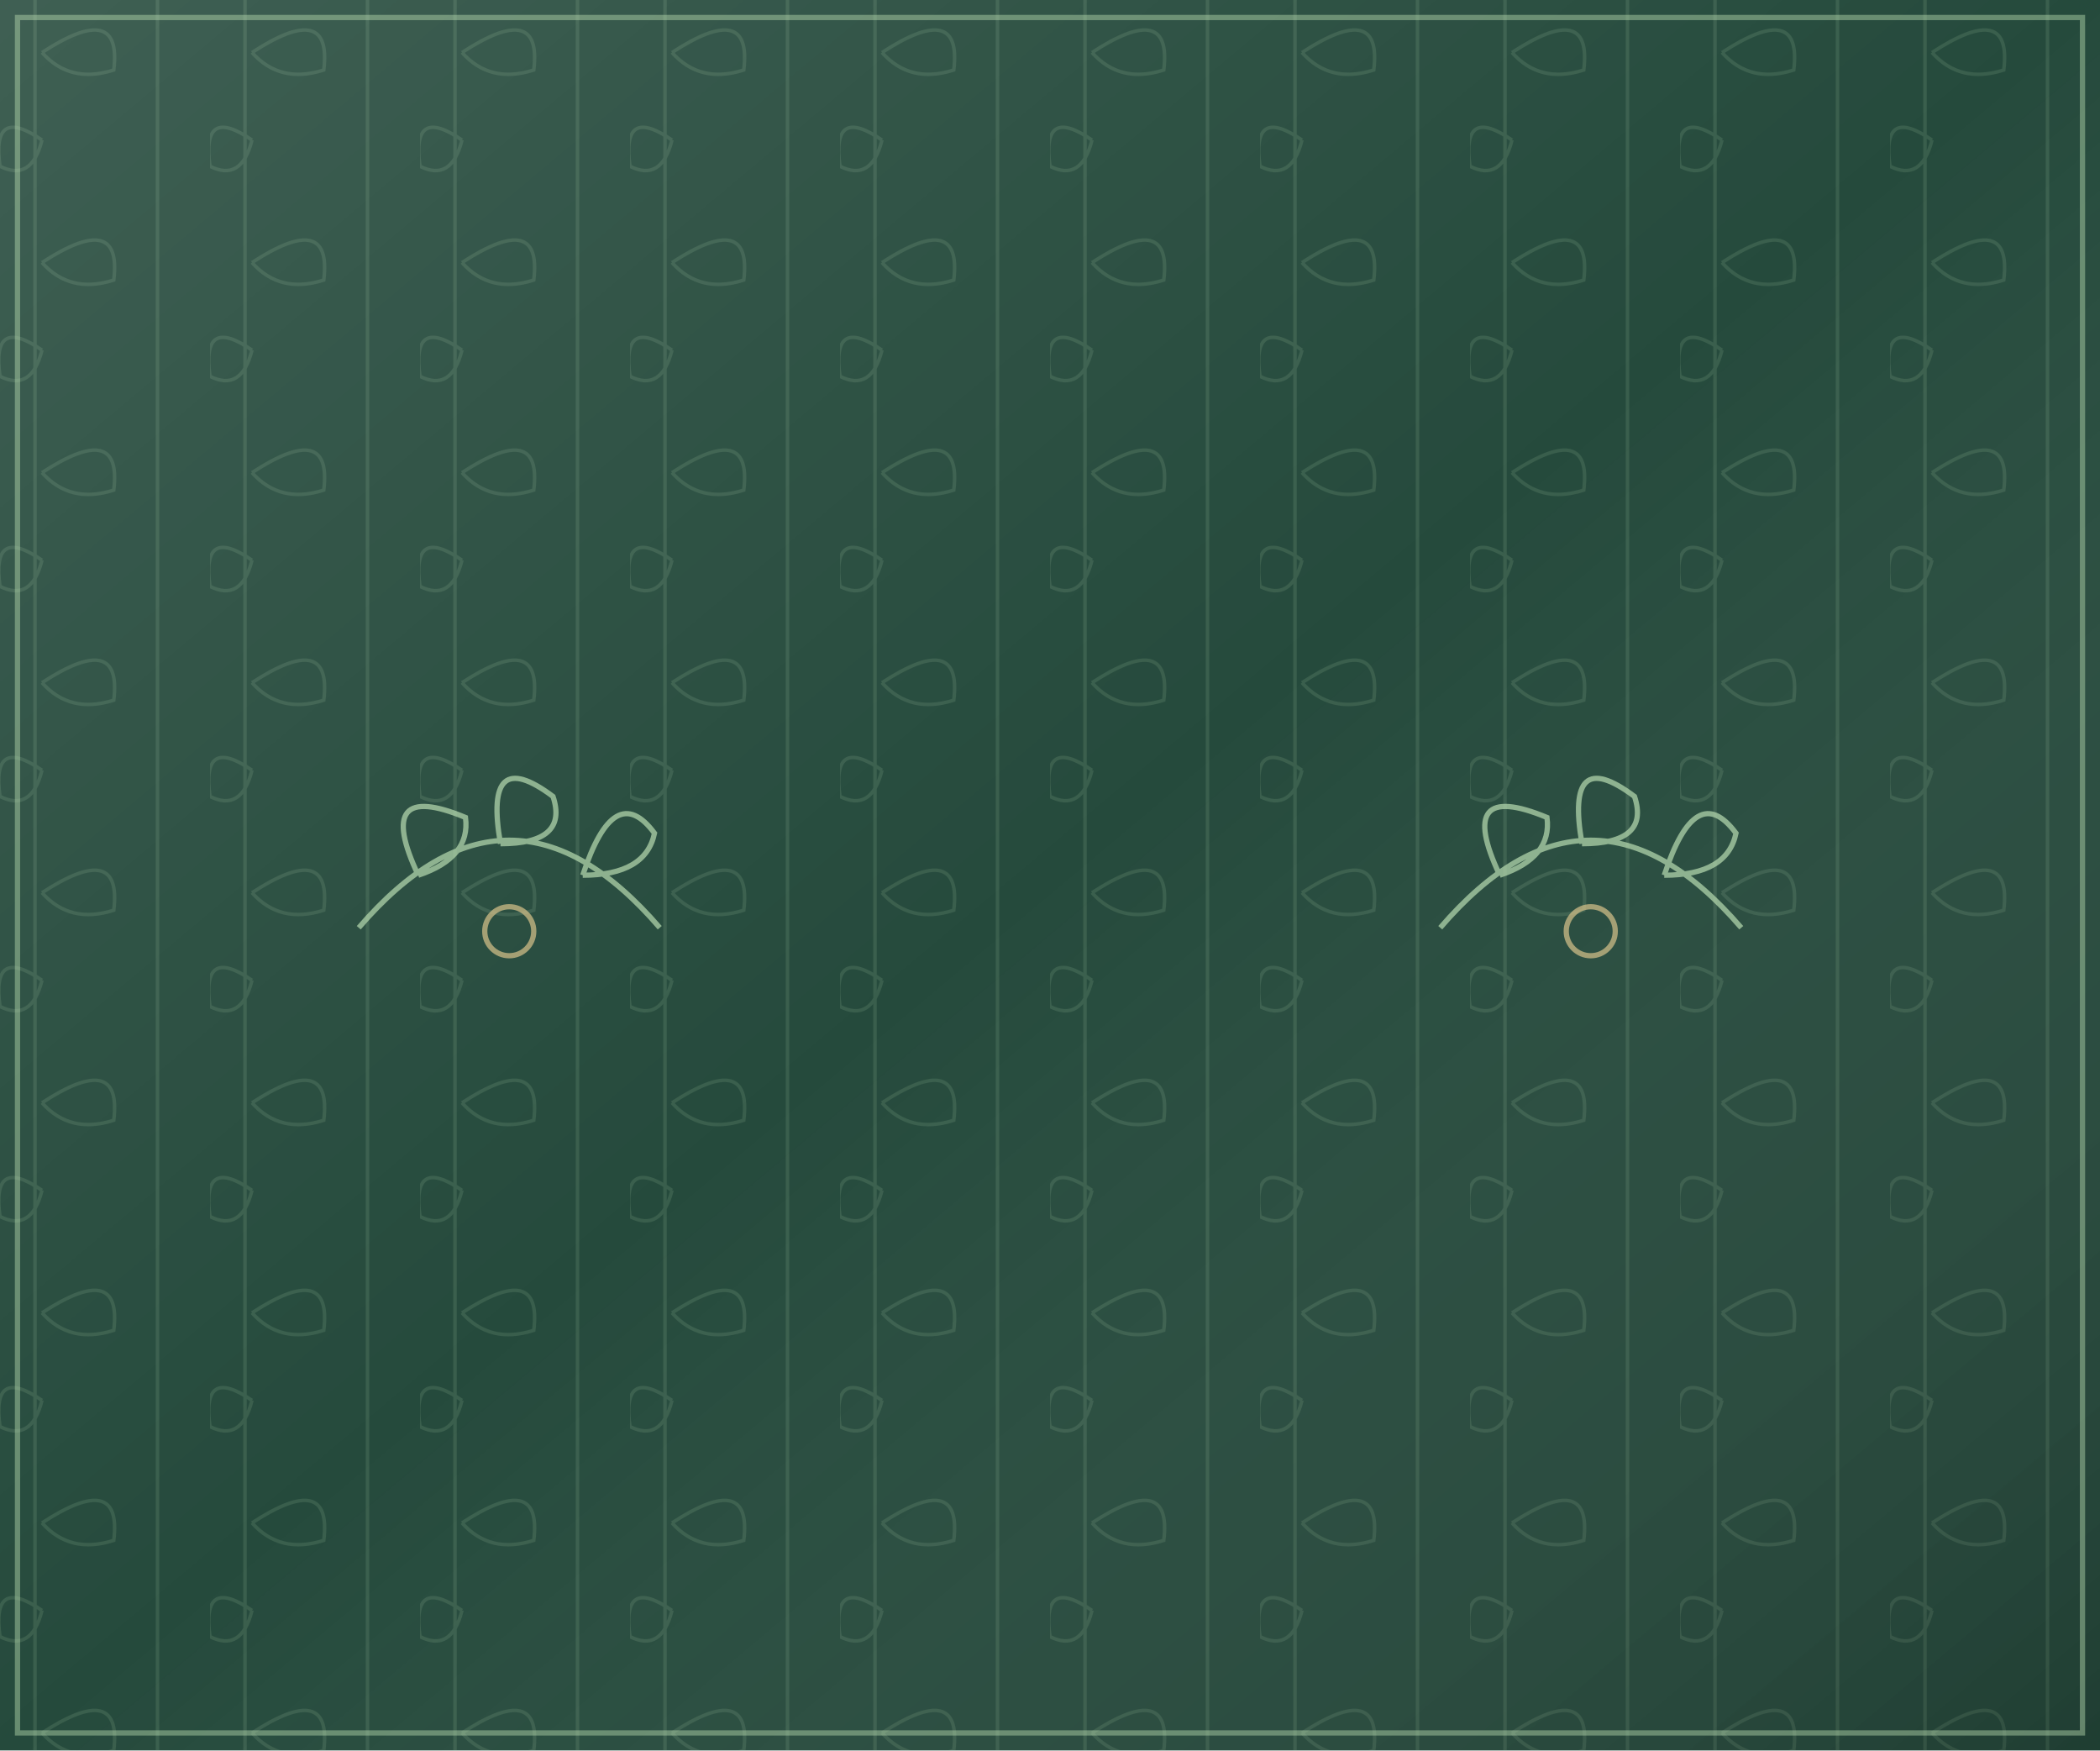
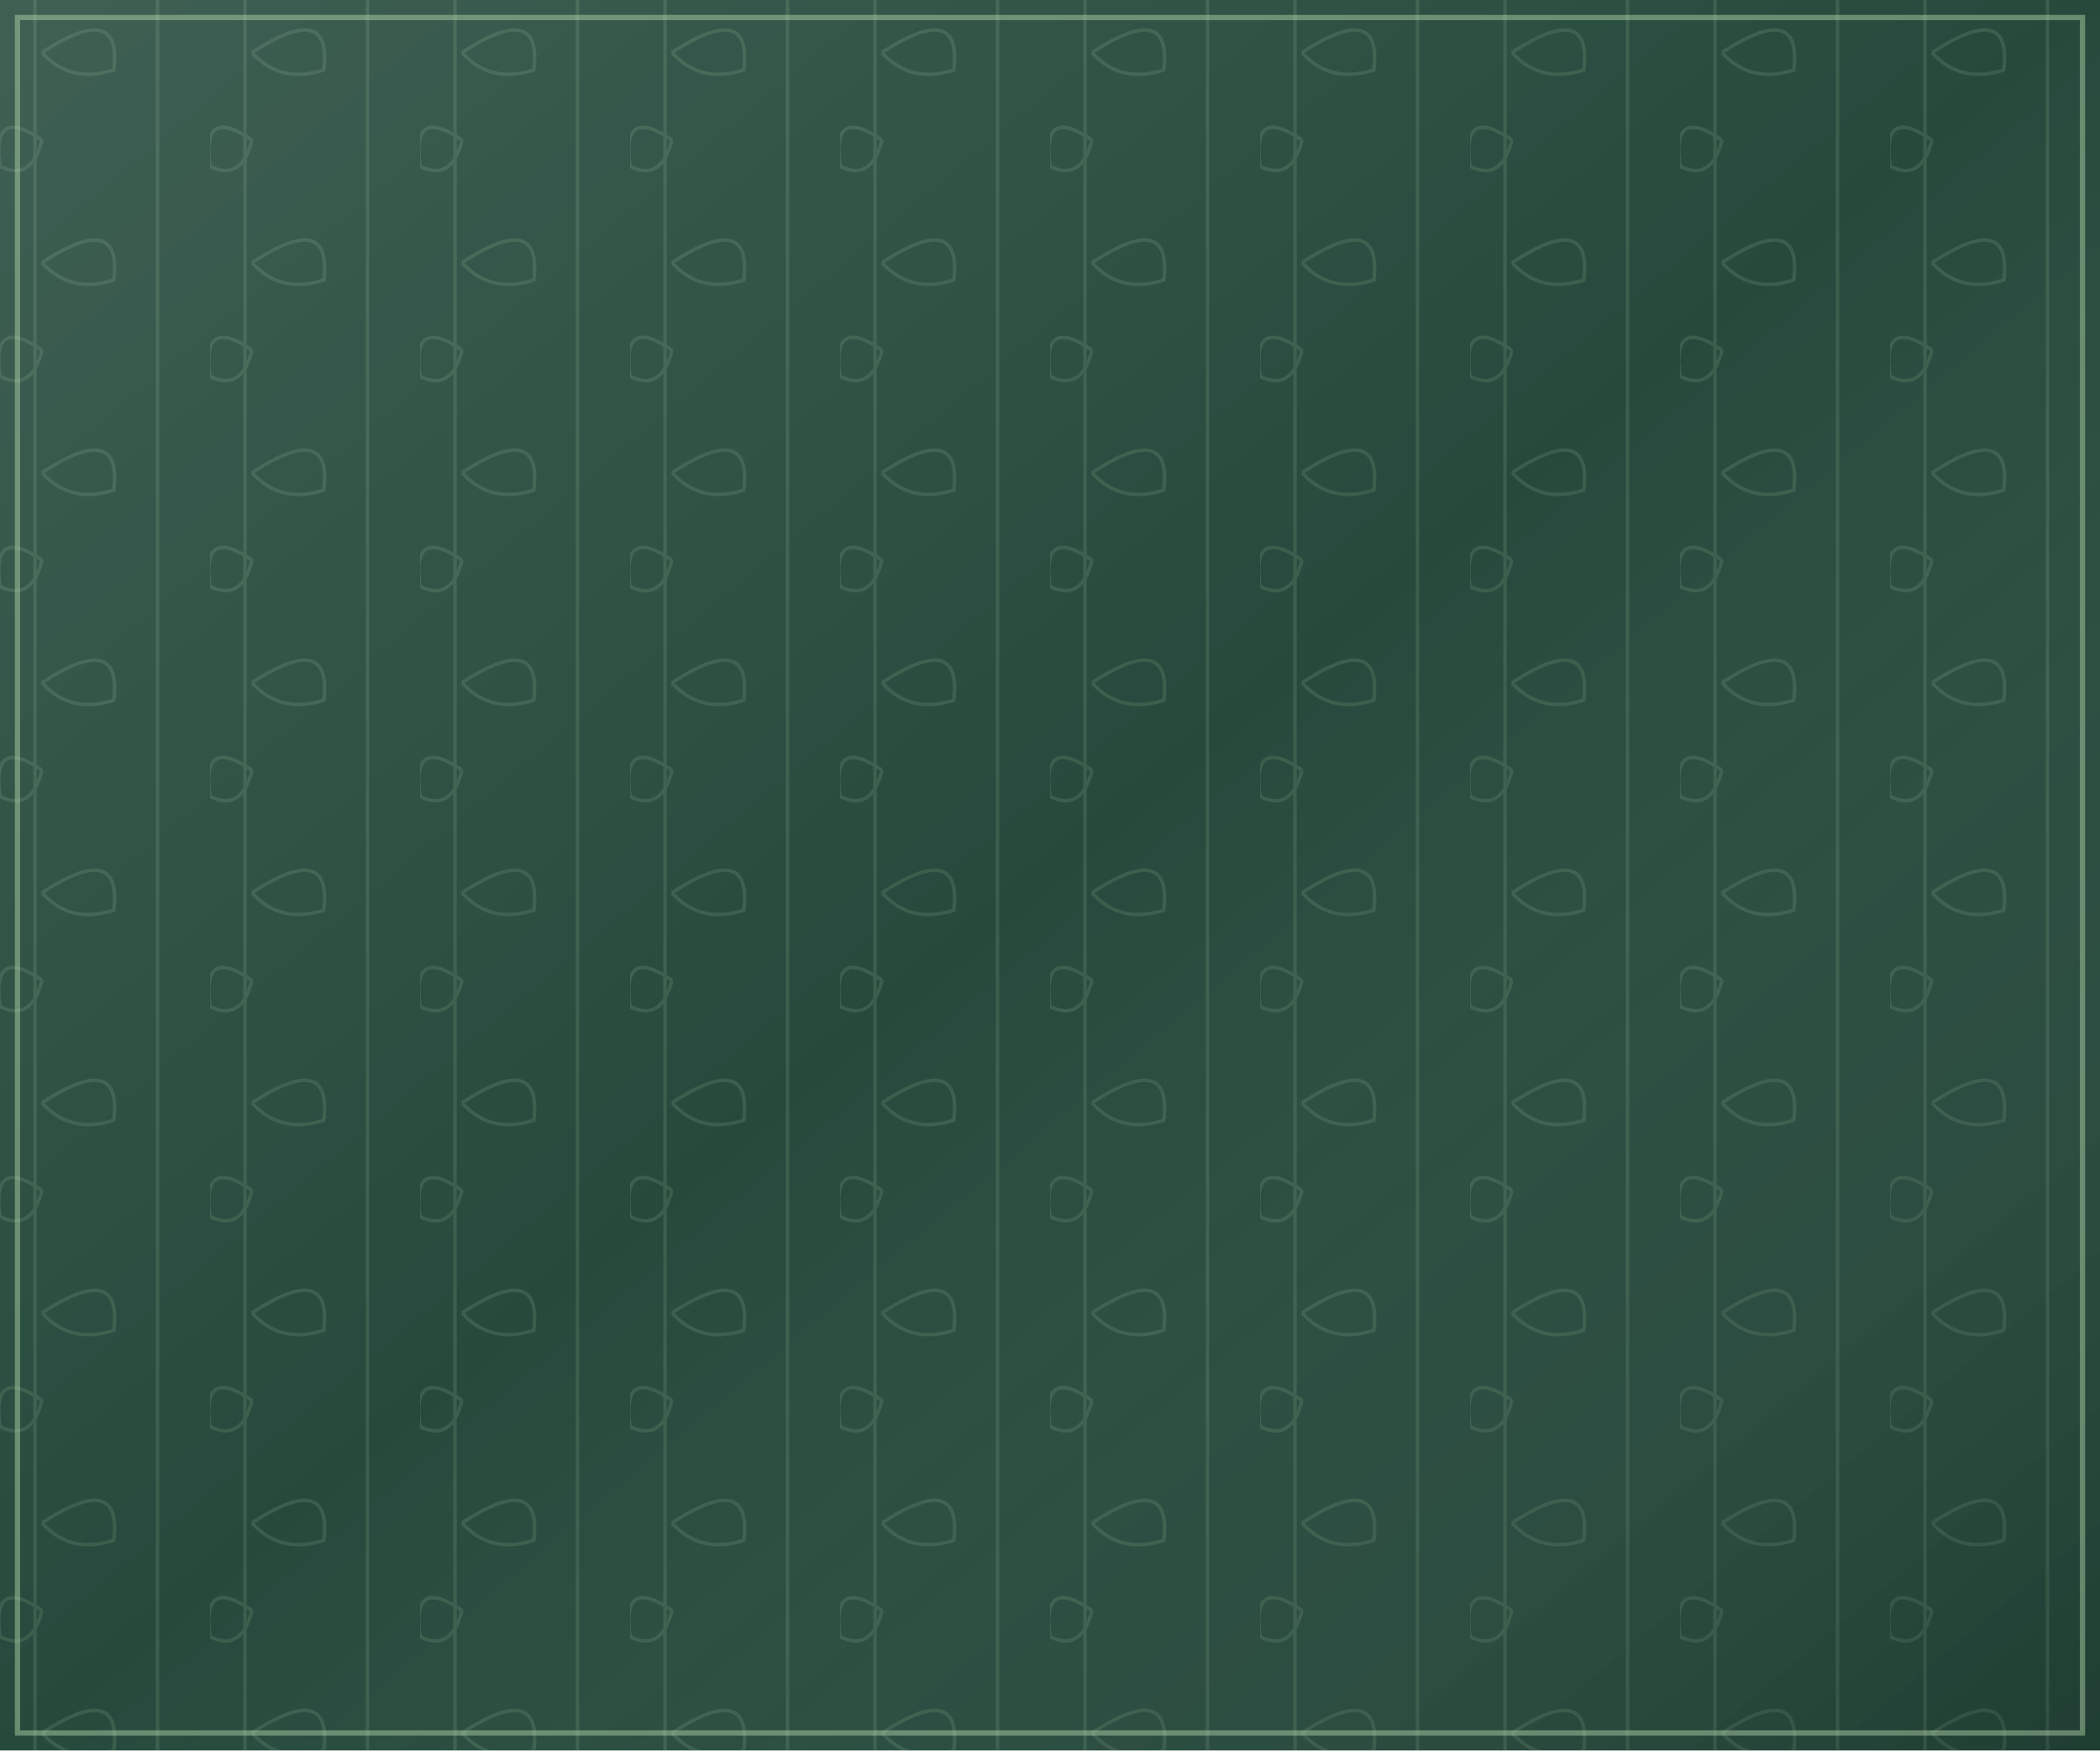
<svg xmlns="http://www.w3.org/2000/svg" viewBox="0 0 1200 1000" preserveAspectRatio="none">
  <defs>
    <pattern id="texture" width="120" height="120" patternUnits="userSpaceOnUse">
      <path d="M20 0V120M24 30Q70 0 65 40Q40 48 24 30M24 80Q-5 60 0 95Q18 104 24 80M90 0V120" fill="none" stroke="#b8dcb0" opacity=".14" stroke-width="2" />
    </pattern>
    <linearGradient id="sheen" x2="1" y2="1">
      <stop stop-color="#fff" stop-opacity=".12" />
      <stop offset=".5" stop-color="#fff" stop-opacity="0" />
      <stop offset="1" stop-color="#000" stop-opacity=".18" />
    </linearGradient>
  </defs>
  <rect width="1200" height="1000" fill="#254a3c" />
  <rect width="1200" height="1000" fill="url(#texture)" />
  <rect width="1200" height="1000" fill="url(#sheen)" />
  <path d="M10 10H1190V990H10Z" fill="none" stroke="#b8dcb0" stroke-opacity=".45" stroke-width="3" />
-   <g transform="translate(291 500)" opacity=".7">
-     <path d="M-86 30Q0-70 86 30M-52 0Q-78-55-25-33Q-22-10-52 0M-5-18Q-15-75 25-45Q34-18-5-18M42 0Q60-55 83-24Q78 0 42 0" fill="none" stroke="#b8dcb0" stroke-width="3" />
-     <circle cy="32" r="14" fill="none" stroke="#d7c28a" stroke-width="3" />
-   </g>
-   <g transform="translate(909 500)" opacity=".7">
-     <path d="M-86 30Q0-70 86 30M-52 0Q-78-55-25-33Q-22-10-52 0M-5-18Q-15-75 25-45Q34-18-5-18M42 0Q60-55 83-24Q78 0 42 0" fill="none" stroke="#b8dcb0" stroke-width="3" />
-     <circle cy="32" r="14" fill="none" stroke="#d7c28a" stroke-width="3" />
-   </g>
+   <g transform="translate(291 500)" opacity=".7" />
+   <g transform="translate(909 500)" opacity=".7" />
</svg>
